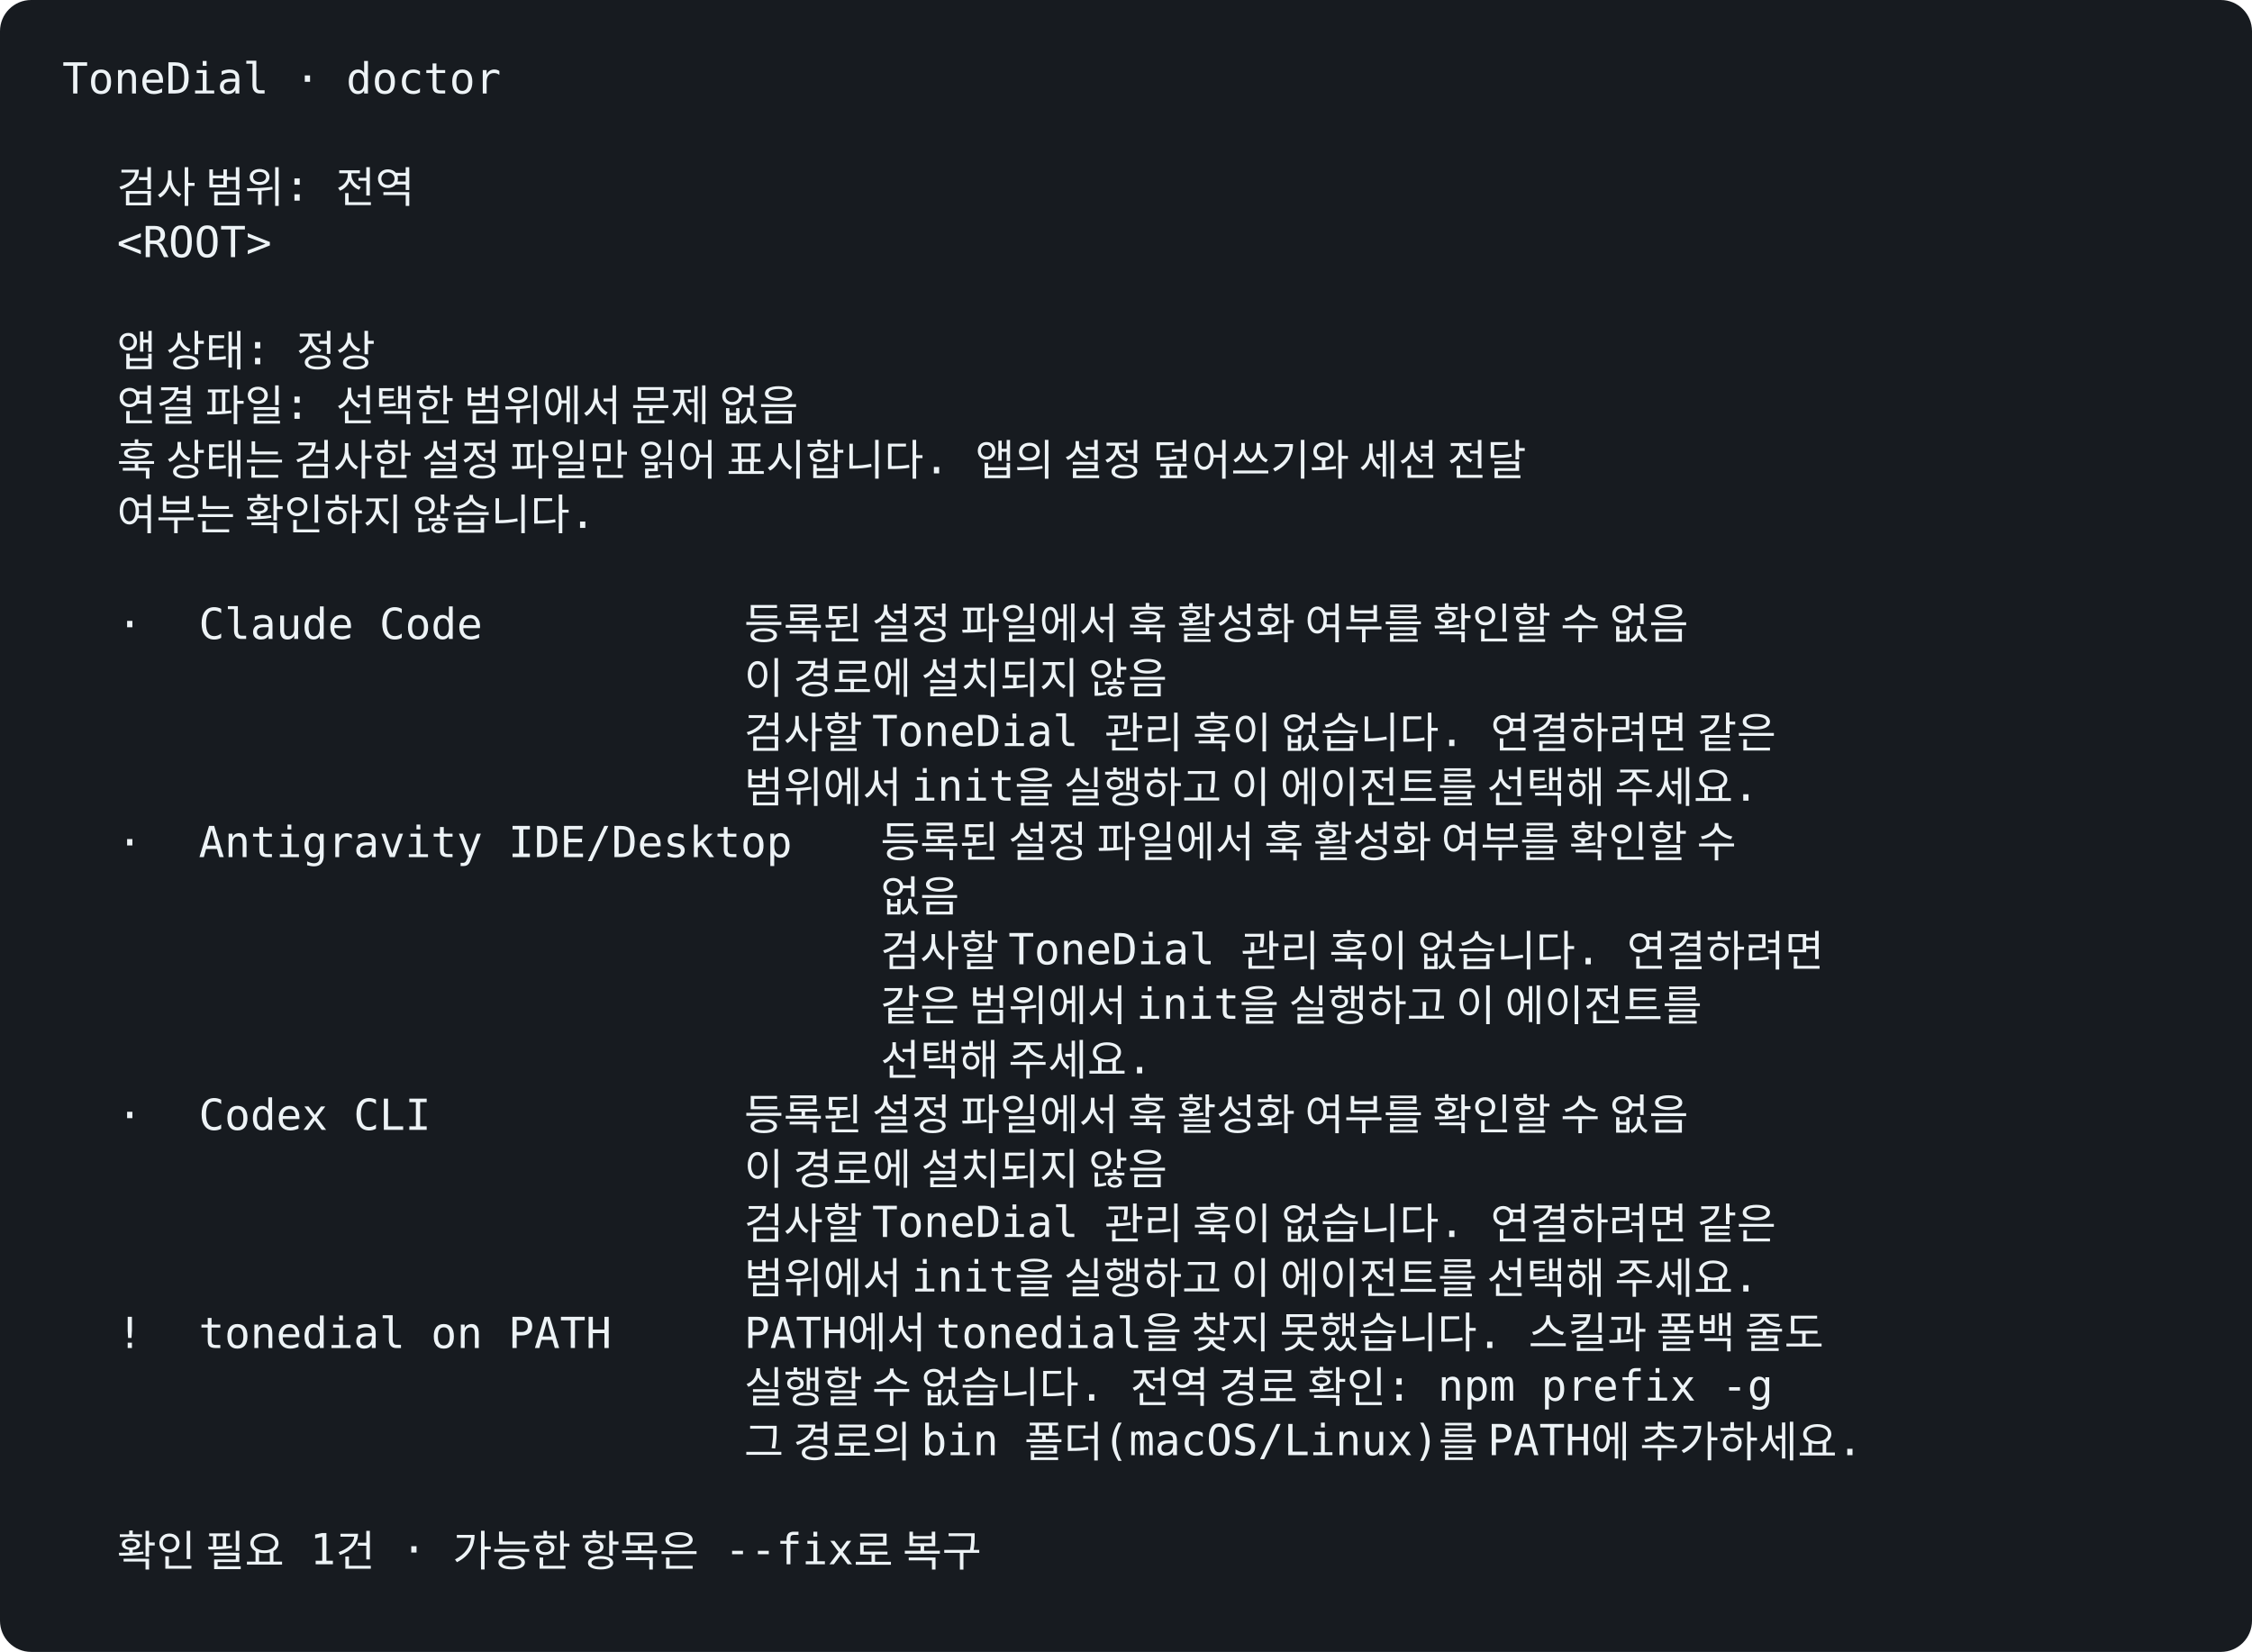
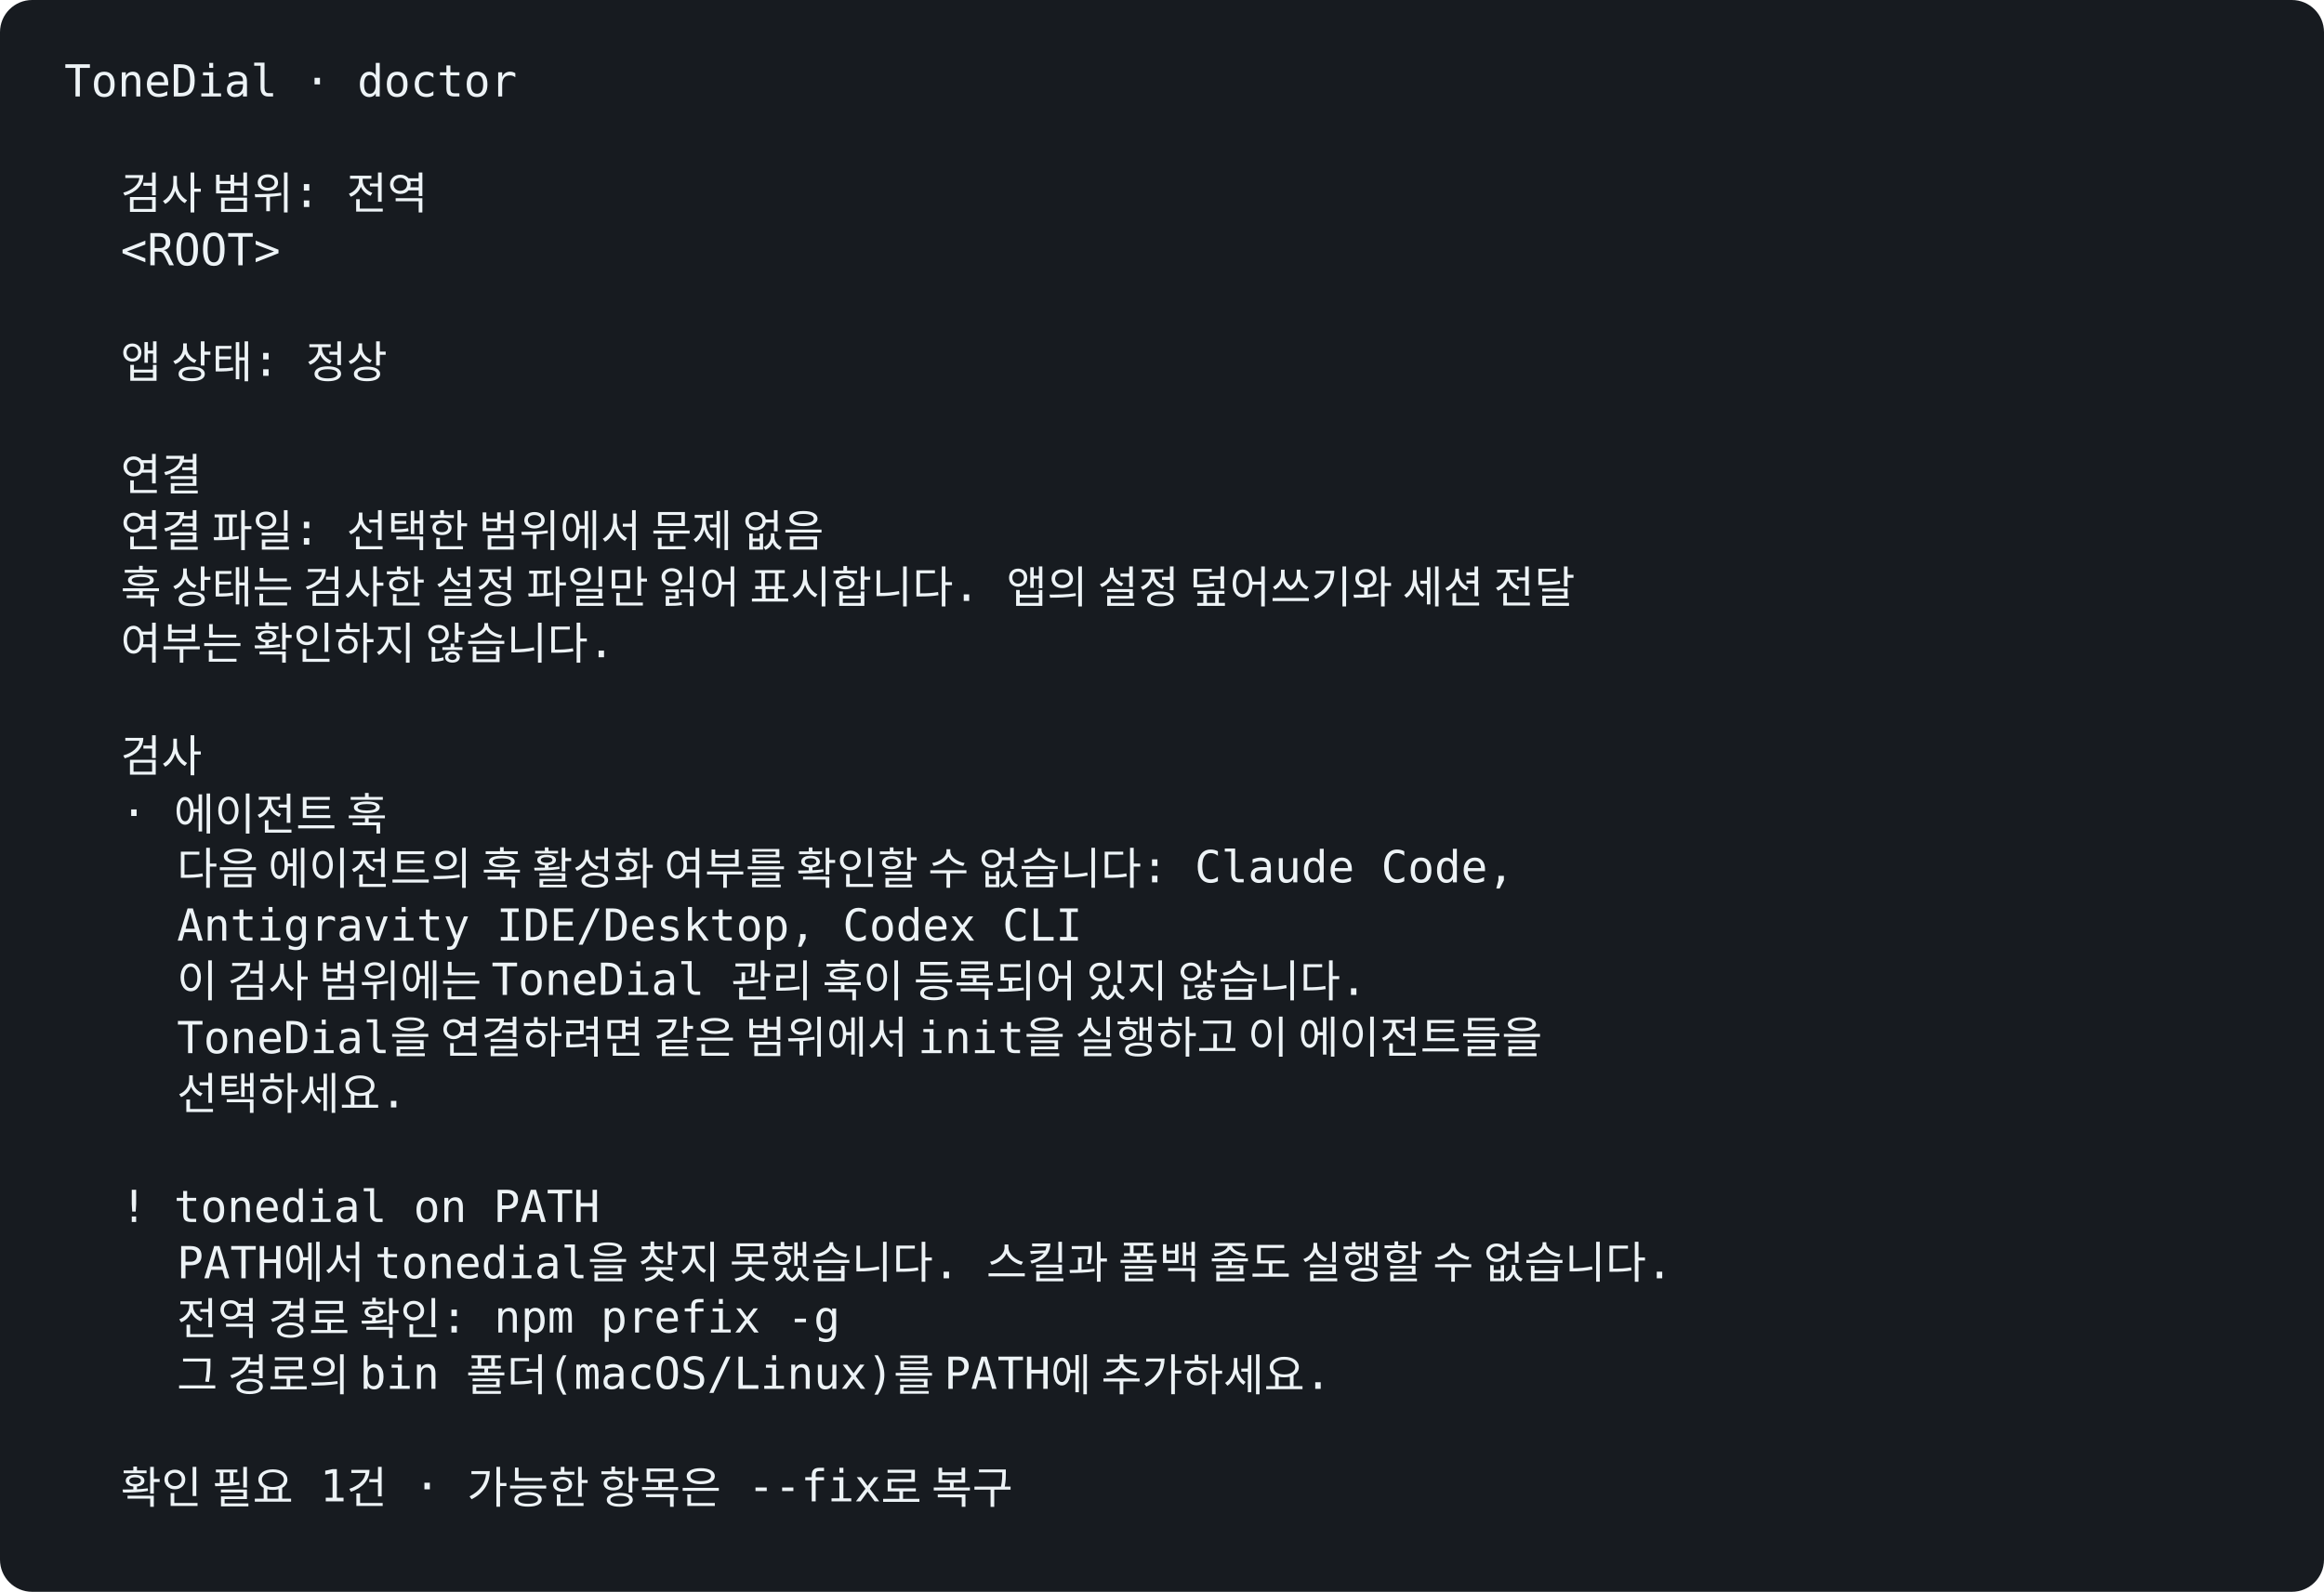
- <svg xmlns="http://www.w3.org/2000/svg" width="1156" height="848" viewBox="0 0 1156 848" role="img" aria-labelledby="title description">
+ <svg xmlns="http://www.w3.org/2000/svg" width="1156" height="792" viewBox="0 0 1156 792" role="img" aria-labelledby="title description">
  <rect width="100%" height="100%" rx="16" fill="#171b20" />
  <g font-family="ui-monospace, SFMono-Regular, Menlo, Consolas, monospace, system-ui" font-size="22">
    <text x="32" y="48" fill="#edf3f6" font-weight="400" opacity="1">ToneDial · doctor</text>
    <text x="60" y="104" fill="#edf3f6" font-weight="400" opacity="1">검사 범위: 전역</text>
    <text x="60" y="132" fill="#edf3f6" font-weight="400" opacity="1">&lt;ROOT&gt;</text>
    <text x="60" y="188" fill="#edf3f6" font-weight="400" opacity="1">앱 상태: 정상</text>
-     <text x="60" y="216" fill="#edf3f6" font-weight="400" opacity="1">연결 파일: 선택한 범위에서 문제 없음</text>
-     <text x="60" y="244" fill="#edf3f6" font-weight="400" opacity="1">훅 상태는 검사한 설정 파일만 읽어 표시합니다. 앱의 설정 덮어쓰기와 세션 전달</text>
-     <text x="60" y="272" fill="#edf3f6" font-weight="400" opacity="1">여부는 확인하지 않습니다.</text>
-     <text x="60" y="328" fill="#edf3f6" font-weight="400" opacity="1">·</text>
-     <text x="102" y="328" fill="#edf3f6" font-weight="400" opacity="1">Claude Code</text>
-     <text x="382" y="328" fill="#edf3f6" font-weight="400" opacity="1">등록된 설정 파일에서 훅 활성화 여부를 확인할 수 없음</text>
-     <text x="382" y="356" fill="#edf3f6" font-weight="400" opacity="1">이 경로에 설치되지 않음</text>
-     <text x="382" y="384" fill="#edf3f6" font-weight="400" opacity="1">검사할 ToneDial 관리 훅이 없습니다. 연결하려면 같은</text>
-     <text x="382" y="412" fill="#edf3f6" font-weight="400" opacity="1">범위에서 init을 실행하고 이 에이전트를 선택해 주세요.</text>
-     <text x="60" y="440" fill="#edf3f6" font-weight="400" opacity="1">·</text>
-     <text x="102" y="440" fill="#edf3f6" font-weight="400" opacity="1">Antigravity IDE/Desktop</text>
-     <text x="452" y="440" fill="#edf3f6" font-weight="400" opacity="1">등록된 설정 파일에서 훅 활성화 여부를 확인할 수</text>
-     <text x="452" y="468" fill="#edf3f6" font-weight="400" opacity="1">없음</text>
-     <text x="452" y="496" fill="#edf3f6" font-weight="400" opacity="1">검사할 ToneDial 관리 훅이 없습니다. 연결하려면</text>
-     <text x="452" y="524" fill="#edf3f6" font-weight="400" opacity="1">같은 범위에서 init을 실행하고 이 에이전트를</text>
-     <text x="452" y="552" fill="#edf3f6" font-weight="400" opacity="1">선택해 주세요.</text>
-     <text x="60" y="580" fill="#edf3f6" font-weight="400" opacity="1">·</text>
-     <text x="102" y="580" fill="#edf3f6" font-weight="400" opacity="1">Codex CLI</text>
-     <text x="382" y="580" fill="#edf3f6" font-weight="400" opacity="1">등록된 설정 파일에서 훅 활성화 여부를 확인할 수 없음</text>
-     <text x="382" y="608" fill="#edf3f6" font-weight="400" opacity="1">이 경로에 설치되지 않음</text>
-     <text x="382" y="636" fill="#edf3f6" font-weight="400" opacity="1">검사할 ToneDial 관리 훅이 없습니다. 연결하려면 같은</text>
-     <text x="382" y="664" fill="#edf3f6" font-weight="400" opacity="1">범위에서 init을 실행하고 이 에이전트를 선택해 주세요.</text>
-     <text x="60" y="692" fill="#edf3f6" font-weight="400" opacity="1">!</text>
-     <text x="102" y="692" fill="#edf3f6" font-weight="400" opacity="1">tonedial on PATH</text>
-     <text x="382" y="692" fill="#edf3f6" font-weight="400" opacity="1">PATH에서 tonedial을 찾지 못했습니다. 스킬과 폴백 줄도</text>
-     <text x="382" y="720" fill="#edf3f6" font-weight="400" opacity="1">실행할 수 없습니다. 전역 경로 확인: npm prefix -g</text>
-     <text x="382" y="748" fill="#edf3f6" font-weight="400" opacity="1">그 경로의 bin 폴더(macOS/Linux)를 PATH에 추가하세요.</text>
-     <text x="60" y="804" fill="#edf3f6" font-weight="400" opacity="1">확인 필요 1건 · 가능한 항목은 --fix로 복구</text>
+     <text x="60" y="244" fill="#edf3f6" font-weight="400" opacity="1">연결</text>
+     <text x="60" y="272" fill="#edf3f6" font-weight="400" opacity="1">연결 파일: 선택한 범위에서 문제 없음</text>
+     <text x="60" y="300" fill="#edf3f6" font-weight="400" opacity="1">훅 상태는 검사한 설정 파일만 읽어 표시합니다. 앱의 설정 덮어쓰기와 세션 전달</text>
+     <text x="60" y="328" fill="#edf3f6" font-weight="400" opacity="1">여부는 확인하지 않습니다.</text>
+     <text x="60" y="384" fill="#edf3f6" font-weight="400" opacity="1">검사</text>
+     <text x="60" y="412" fill="#edf3f6" font-weight="400" opacity="1">· 에이전트 훅</text>
+     <text x="88" y="440" fill="#edf3f6" font-weight="400" opacity="1">다음 에이전트의 훅 활성화 여부를 확인할 수 없습니다: Claude Code,</text>
+     <text x="88" y="468" fill="#edf3f6" font-weight="400" opacity="1">Antigravity IDE/Desktop, Codex CLI</text>
+     <text x="88" y="496" fill="#edf3f6" font-weight="400" opacity="1">이 검사 범위에는 ToneDial 관리 훅이 등록되어 있지 않습니다.</text>
+     <text x="88" y="524" fill="#edf3f6" font-weight="400" opacity="1">ToneDial을 연결하려면 같은 범위에서 init을 실행하고 이 에이전트들을</text>
+     <text x="88" y="552" fill="#edf3f6" font-weight="400" opacity="1">선택하세요.</text>
+     <text x="60" y="608" fill="#edf3f6" font-weight="400" opacity="1">! tonedial on PATH</text>
+     <text x="88" y="636" fill="#edf3f6" font-weight="400" opacity="1">PATH에서 tonedial을 찾지 못했습니다. 스킬과 폴백 줄도 실행할 수 없습니다.</text>
+     <text x="88" y="664" fill="#edf3f6" font-weight="400" opacity="1">전역 경로 확인: npm prefix -g</text>
+     <text x="88" y="692" fill="#edf3f6" font-weight="400" opacity="1">그 경로의 bin 폴더(macOS/Linux)를 PATH에 추가하세요.</text>
+     <text x="60" y="748" fill="#edf3f6" font-weight="400" opacity="1">확인 필요 1건 · 가능한 항목은 --fix로 복구</text>
  </g>
</svg>
